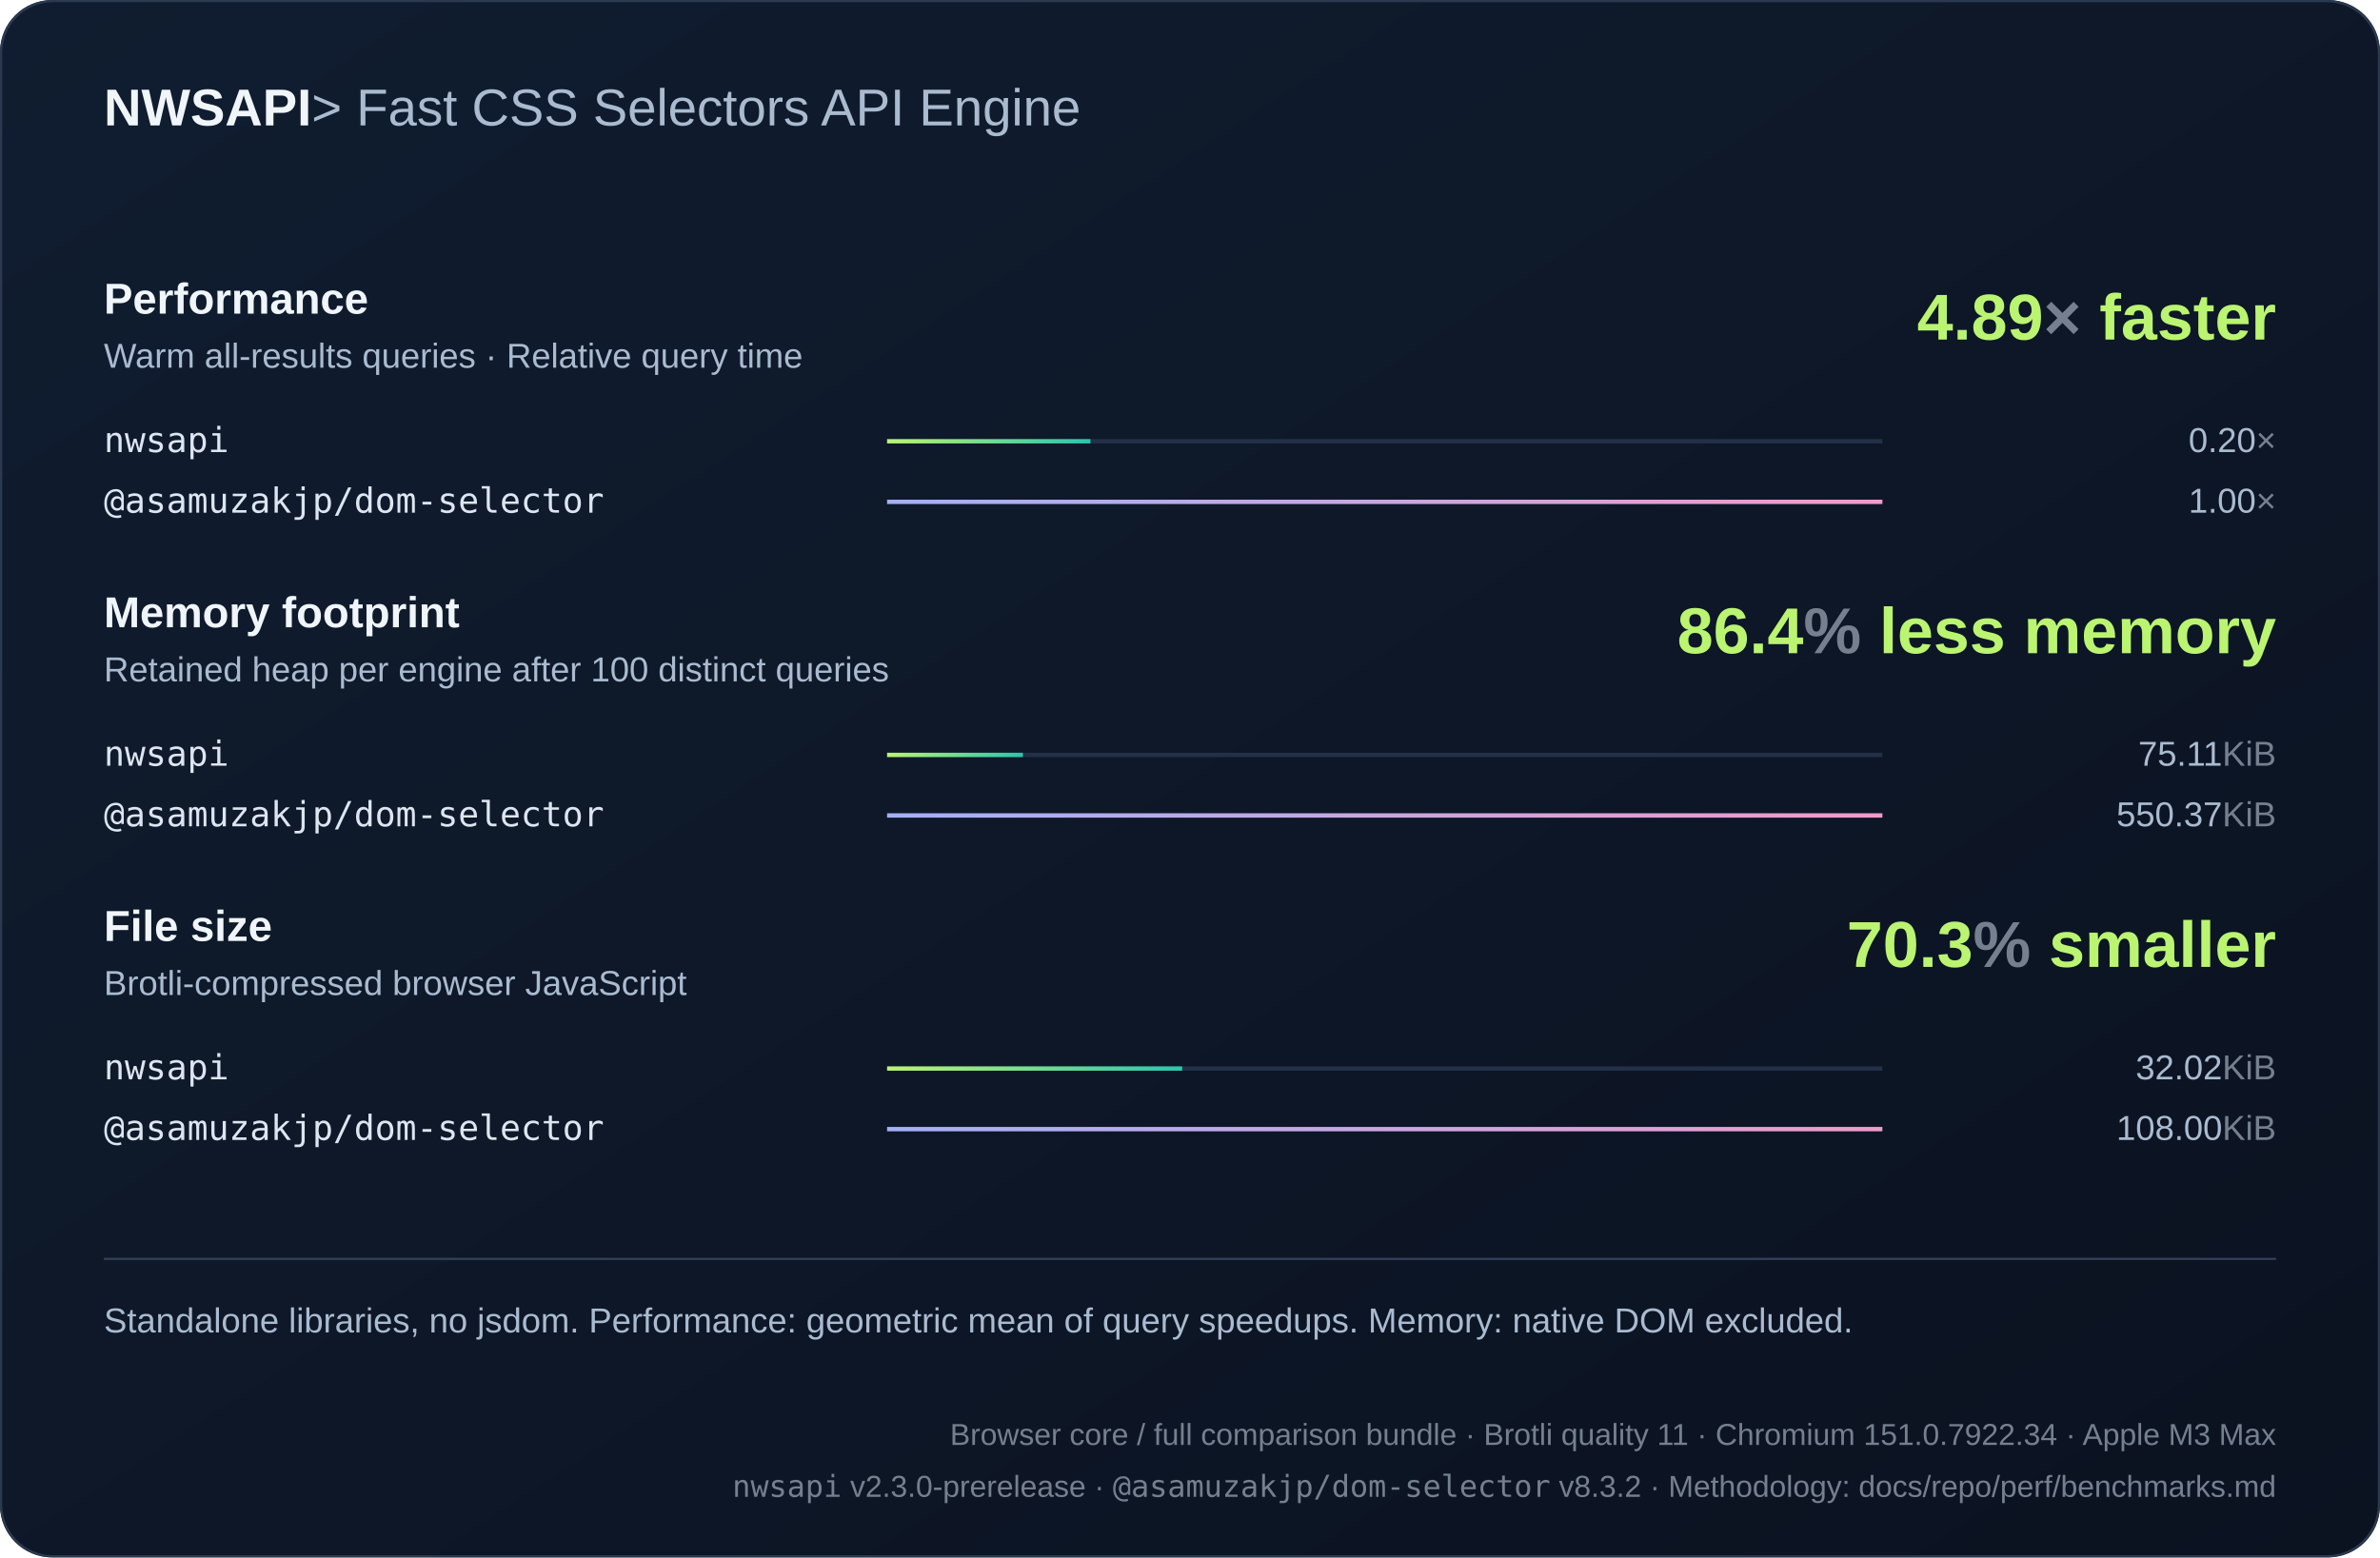
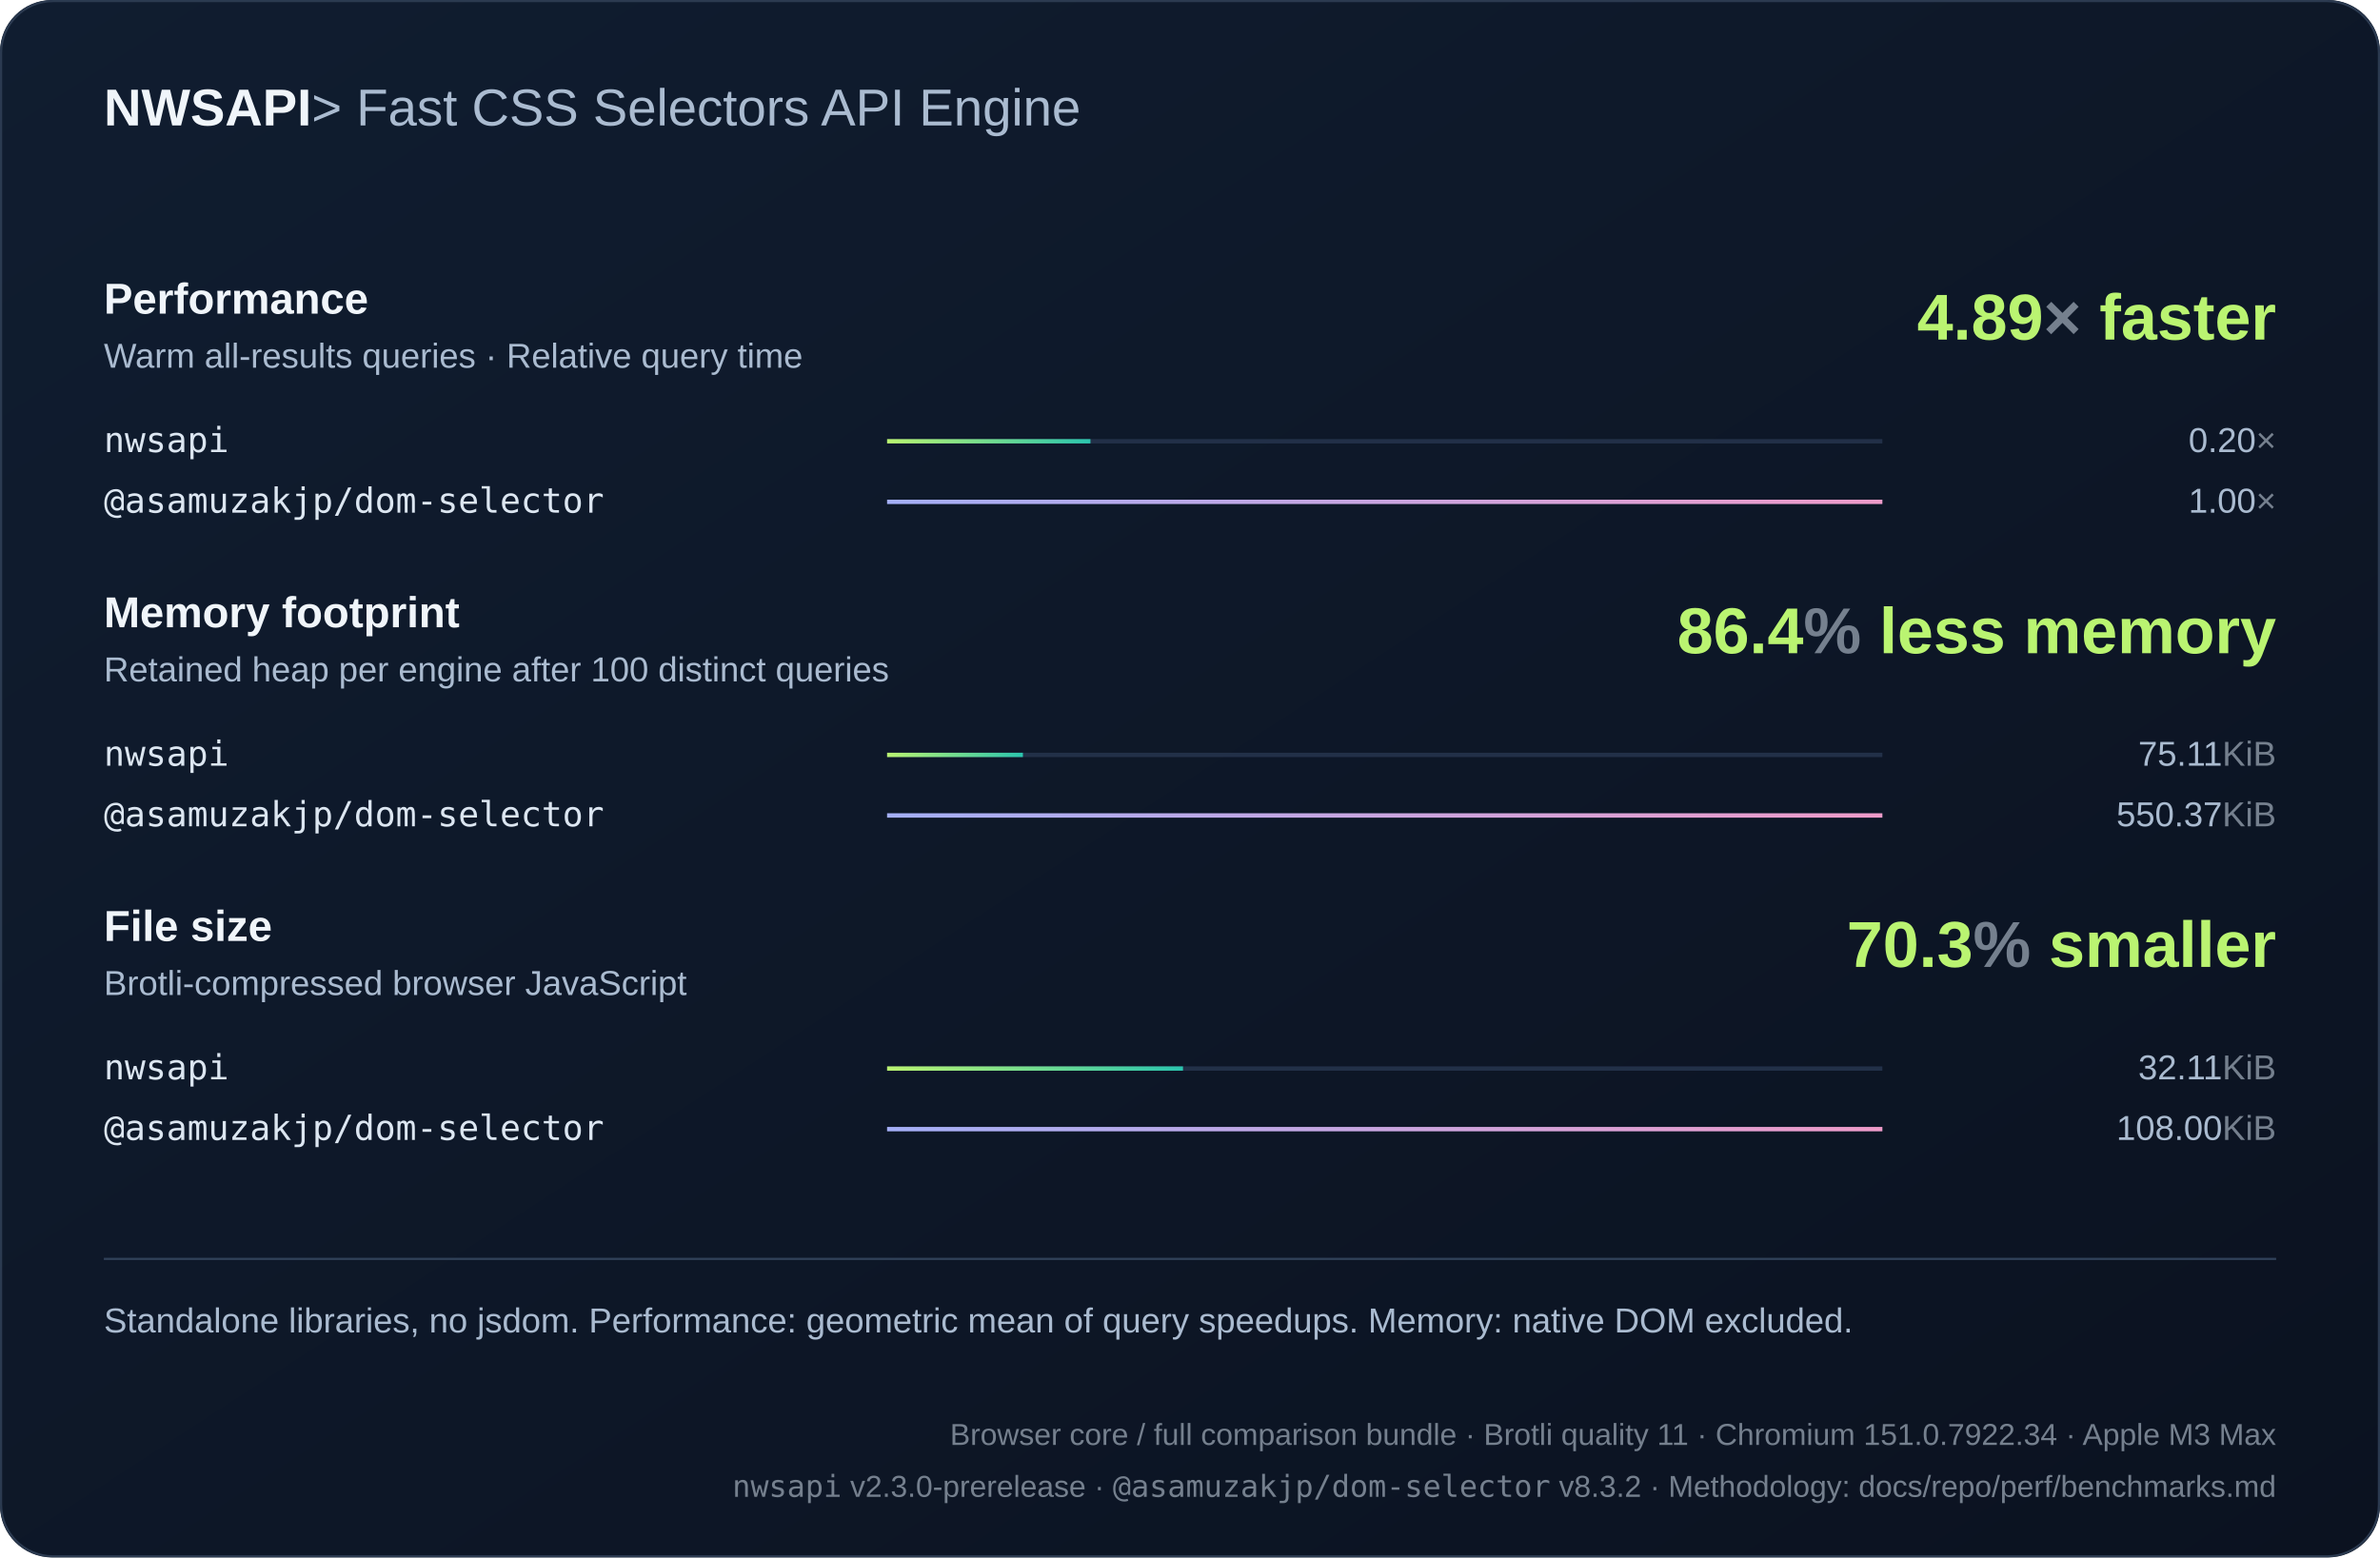
<svg xmlns="http://www.w3.org/2000/svg" width="1100" height="720" viewBox="0 0 1100 720" role="img">
  <defs>
    <linearGradient id="bg" x2="1" y2="1">
      <stop stop-color="#101d30" />
      <stop offset="1" stop-color="#0b1220" />
    </linearGradient>
    <linearGradient id="series0">
      <stop stop-color="#baf471" />
      <stop offset="1" stop-color="#2bc5ae" />
    </linearGradient>
    <linearGradient id="series1">
      <stop stop-color="#a4aff7" />
      <stop offset="1" stop-color="#ef9bc9" />
    </linearGradient>
    <linearGradient id="series2">
      <stop stop-color="#80d7ff" />
      <stop offset="1" stop-color="#739be8" />
    </linearGradient>
  </defs>
  <style>text{font-family:Arial,Helvetica,sans-serif;fill:#f0f5fa}
.muted{fill:#aabbd0;font:16px Arial,Helvetica,sans-serif}
.code{font:18px Consolas,Menlo,monospace;fill:#dce6f1}
.note .code{font:16px Consolas,Menlo,monospace}
.metadata,.metadata .code{fill:#75808e;font-size:14px}
.chart-title{font-size:24px;font-weight:700}
.unit{fill:#75808e}
.package{font-family:Consolas,Menlo,monospace}
.comparison{font-size:14px;font-variant-numeric:tabular-nums}
.tick{fill:#aabbd0;font-size:12px}
.time{fill:#aabbd0;font-size:13px;font-variant-numeric:tabular-nums}
.tagline{fill:#aabbd0;font-weight:400}.metric-title{font-size:20px;font-weight:700}.engine{font-size:16px}.headline{font-size:30px;font-weight:700;fill:#baf471}</style>
  <rect width="1100" height="720" rx="24" fill="url(#bg)" />
  <rect x=".5" y=".5" width="1099" height="719" rx="24" fill="none" stroke="#2b3a50" />
  <text x="48" y="58" class="chart-title">NWSAPI<tspan class="tagline"> &gt; Fast CSS Selectors API Engine</tspan>
  </text>
  <text x="48" y="145" class="metric-title">Performance</text>
  <text x="48" y="170" class="muted">Warm all-results queries · Relative query time</text>
  <text x="1052" y="157" text-anchor="end" class="headline">4.89<tspan class="unit">×</tspan> faster</text>
  <g>
    <text x="48" y="209" class="code engine">nwsapi</text>
    <path d="M410 204h460" stroke="#223048" stroke-width="2" />
    <rect x="410" y="203" width="93.99" height="2" fill="url(#series0)" />
    <text x="1052" y="209" text-anchor="end" class="muted">0.20<tspan class="unit">×</tspan>
    </text>
  </g>
  <g>
    <text x="48" y="237" class="code engine">@asamuzakjp/dom-selector</text>
    <path d="M410 232h460" stroke="#223048" stroke-width="2" />
    <rect x="410" y="231" width="460" height="2" fill="url(#series1)" />
    <text x="1052" y="237" text-anchor="end" class="muted">1.00<tspan class="unit">×</tspan>
    </text>
  </g>
  <text x="48" y="290" class="metric-title">Memory footprint</text>
  <text x="48" y="315" class="muted">Retained heap per engine after 100 distinct queries</text>
  <text x="1052" y="302" text-anchor="end" class="headline">86.4<tspan class="unit">%</tspan> less memory</text>
  <g>
    <text x="48" y="354" class="code engine">nwsapi</text>
    <path d="M410 349h460" stroke="#223048" stroke-width="2" />
    <rect x="410" y="348" width="62.775" height="2" fill="url(#series0)" />
    <text x="1052" y="354" text-anchor="end" class="muted">75.11<tspan class="unit">KiB</tspan>
    </text>
  </g>
  <g>
    <text x="48" y="382" class="code engine">@asamuzakjp/dom-selector</text>
    <path d="M410 377h460" stroke="#223048" stroke-width="2" />
    <rect x="410" y="376" width="460" height="2" fill="url(#series1)" />
    <text x="1052" y="382" text-anchor="end" class="muted">550.37<tspan class="unit">KiB</tspan>
    </text>
  </g>
  <text x="48" y="435" class="metric-title">File size</text>
  <text x="48" y="460" class="muted">Brotli-compressed browser JavaScript</text>
  <text x="1052" y="447" text-anchor="end" class="headline">70.3<tspan class="unit">%</tspan> smaller</text>
  <g>
    <text x="48" y="499" class="code engine">nwsapi</text>
    <path d="M410 494h460" stroke="#223048" stroke-width="2" />
-     <rect x="410" y="493" width="136.395" height="2" fill="url(#series0)" />
-     <text x="1052" y="499" text-anchor="end" class="muted">32.02<tspan class="unit">KiB</tspan>
+     <rect x="410" y="493" width="136.761" height="2" fill="url(#series0)" />
+     <text x="1052" y="499" text-anchor="end" class="muted">32.11<tspan class="unit">KiB</tspan>
    </text>
  </g>
  <g>
    <text x="48" y="527" class="code engine">@asamuzakjp/dom-selector</text>
    <path d="M410 522h460" stroke="#223048" stroke-width="2" />
    <rect x="410" y="521" width="460" height="2" fill="url(#series1)" />
    <text x="1052" y="527" text-anchor="end" class="muted">108.00<tspan class="unit">KiB</tspan>
    </text>
  </g>
  <path d="M48 582h1004" stroke="#304159" />
  <text x="48" y="616" class="muted note">Standalone libraries, no jsdom. Performance: geometric mean of query speedups. Memory: native DOM excluded.</text>
  <text x="1052" y="668" text-anchor="end" class="muted note metadata">Browser core / full comparison bundle · Brotli quality 11 · Chromium 151.0.7922.34 · Apple M3 Max</text>
  <text x="1052" y="692" text-anchor="end" class="muted note metadata">
    <tspan class="package">nwsapi</tspan> v2.3.0-prerelease · <tspan class="package">@asamuzakjp/dom-selector</tspan> v8.3.2 · Methodology: docs/repo/perf/benchmarks.md</text>
</svg>
